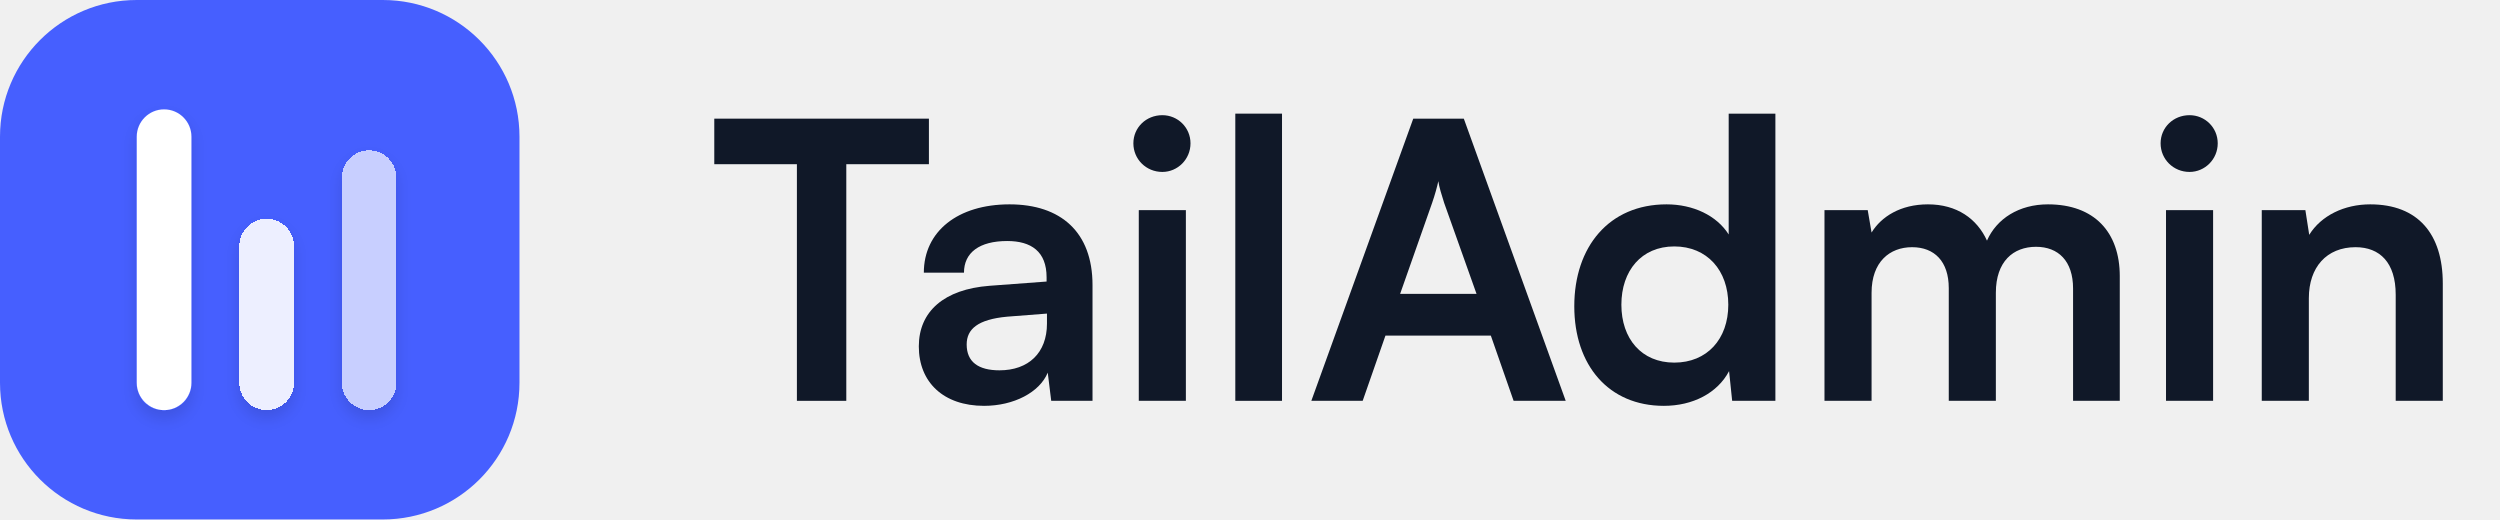
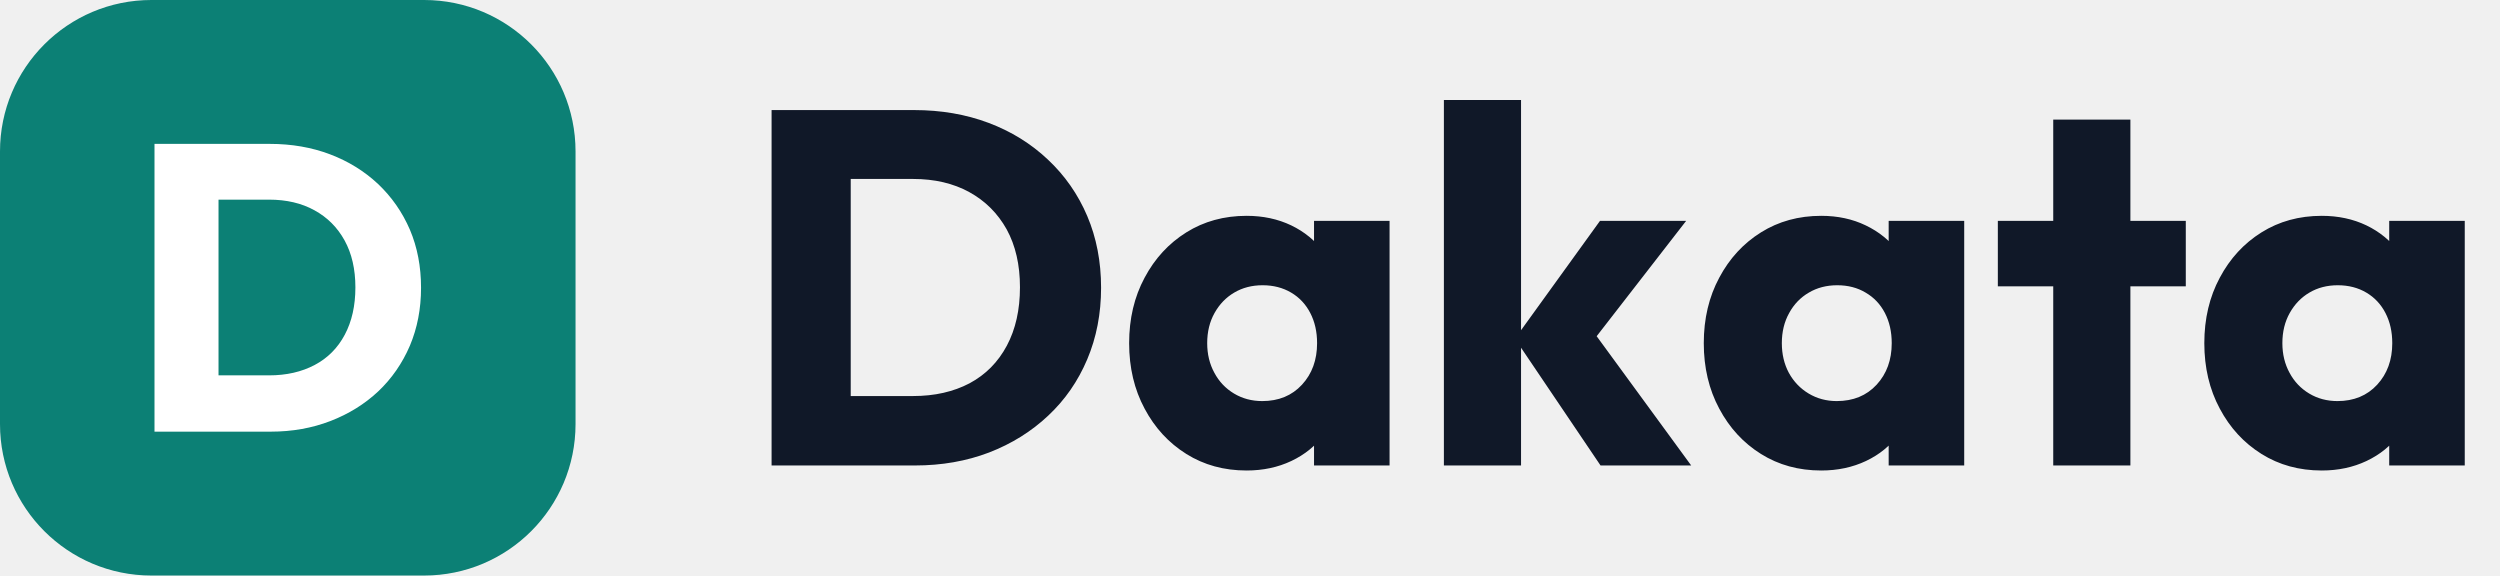
- <svg xmlns="http://www.w3.org/2000/svg" width="154" height="32" viewBox="0 0 154 32" fill="none">
-   <path d="M0 8.421C0 3.77 3.77 0 8.421 0H23.579C28.23 0 32 3.77 32 8.421V23.579C32 28.23 28.23 32 23.579 32H8.421C3.77 32 0 28.23 0 23.579V8.421Z" fill="#465FFF" />
-   <g filter="url(#filter0_d_1624_24907)">
-     <path d="M8.424 8.422C8.424 7.491 9.178 6.737 10.108 6.737V6.737C11.038 6.737 11.792 7.491 11.792 8.422V23.579C11.792 24.51 11.038 25.264 10.108 25.264V25.264C9.178 25.264 8.424 24.51 8.424 23.579V8.422Z" fill="white" />
-   </g>
-   <g filter="url(#filter1_d_1624_24907)">
-     <path d="M14.742 15.157C14.742 14.227 15.496 13.473 16.426 13.473V13.473C17.357 13.473 18.111 14.227 18.111 15.157V23.578C18.111 24.508 17.357 25.262 16.426 25.262V25.262C15.496 25.262 14.742 24.508 14.742 23.578V15.157Z" fill="white" fill-opacity="0.9" shape-rendering="crispEdges" />
-   </g>
-   <g filter="url(#filter2_d_1624_24907)">
-     <path d="M21.055 10.946C21.055 10.016 21.809 9.262 22.739 9.262V9.262C23.669 9.262 24.423 10.016 24.423 10.946V23.578C24.423 24.508 23.669 25.262 22.739 25.262V25.262C21.809 25.262 21.055 24.508 21.055 23.578V10.946Z" fill="white" fill-opacity="0.7" shape-rendering="crispEdges" />
-   </g>
-   <path d="M44 10.115H49.089V24.691H52.132V10.115H57.221V7.309H44V10.115Z" fill="#101828" />
-   <path d="M60.617 25C62.448 25 64.042 24.168 64.541 22.955L64.755 24.691H67.299V17.558C67.299 14.3 65.349 12.588 62.187 12.588C59.001 12.588 56.908 14.252 56.908 16.797H59.381C59.381 15.56 60.332 14.847 62.044 14.847C63.519 14.847 64.47 15.489 64.47 17.082V17.343L60.95 17.605C58.168 17.819 56.599 19.174 56.599 21.338C56.599 23.549 58.121 25 60.617 25ZM61.569 22.812C60.261 22.812 59.547 22.289 59.547 21.219C59.547 20.268 60.237 19.674 62.044 19.507L64.493 19.317V19.935C64.493 21.742 63.352 22.812 61.569 22.812Z" fill="#101828" />
-   <path d="M71.6 10.591C72.551 10.591 73.335 9.806 73.335 8.831C73.335 7.856 72.551 7.095 71.6 7.095C70.601 7.095 69.816 7.856 69.816 8.831C69.816 9.806 70.601 10.591 71.6 10.591ZM70.149 24.691H73.05V12.944H70.149V24.691Z" fill="#101828" />
-   <path d="M78.972 24.691V7H76.095V24.691H78.972Z" fill="#101828" />
-   <path d="M83.941 24.691L85.344 20.672H91.835L93.238 24.691H96.448L90.171 7.309H87.056L80.778 24.691H83.941ZM88.221 12.493C88.387 12.017 88.53 11.494 88.601 11.161C88.649 11.518 88.815 12.041 88.958 12.493L90.955 18.104H86.247L88.221 12.493Z" fill="#101828" />
-   <path d="M102.493 25C104.276 25 105.798 24.215 106.511 22.86L106.701 24.691H109.364V7H106.487V14.443C105.75 13.277 104.3 12.588 102.659 12.588C99.116 12.588 96.976 15.203 96.976 18.865C96.976 22.503 99.092 25 102.493 25ZM103.135 22.337C101.113 22.337 99.877 20.863 99.877 18.77C99.877 16.678 101.113 15.18 103.135 15.18C105.156 15.18 106.463 16.654 106.463 18.77C106.463 20.886 105.156 22.337 103.135 22.337Z" fill="#101828" />
-   <path d="M115.289 24.691V18.033C115.289 16.131 116.406 15.227 117.785 15.227C119.164 15.227 120.044 16.107 120.044 17.748V24.691H122.945V18.033C122.945 16.107 124.015 15.203 125.418 15.203C126.797 15.203 127.701 16.083 127.701 17.771V24.691H130.578V17.011C130.578 14.3 129.008 12.588 126.155 12.588C124.372 12.588 122.993 13.468 122.398 14.823C121.78 13.468 120.543 12.588 118.76 12.588C117.072 12.588 115.883 13.349 115.289 14.324L115.051 12.944H112.388V24.691H115.289Z" fill="#101828" />
-   <path d="M134.876 10.591C135.827 10.591 136.612 9.806 136.612 8.831C136.612 7.856 135.827 7.095 134.876 7.095C133.877 7.095 133.093 7.856 133.093 8.831C133.093 9.806 133.877 10.591 134.876 10.591ZM133.426 24.691H136.327V12.944H133.426V24.691Z" fill="#101828" />
-   <path d="M142.225 24.691V18.366C142.225 16.464 143.318 15.227 145.102 15.227C146.6 15.227 147.575 16.178 147.575 18.152V24.691H150.476V17.462C150.476 14.419 148.954 12.588 146.005 12.588C144.412 12.588 142.985 13.277 142.248 14.466L142.011 12.944H139.324V24.691H142.225Z" fill="#101828" />
-   <defs>
-     <filter id="filter0_d_1624_24907" x="7.424" y="6.237" width="5.368" height="20.526" filterUnits="userSpaceOnUse" color-interpolation-filters="sRGB">
-       <feFlood flood-opacity="0" result="BackgroundImageFix" />
-       <feColorMatrix in="SourceAlpha" type="matrix" values="0 0 0 0 0 0 0 0 0 0 0 0 0 0 0 0 0 0 127 0" result="hardAlpha" />
-       <feOffset dy="0.5" />
-       <feGaussianBlur stdDeviation="0.5" />
-       <feComposite in2="hardAlpha" operator="out" />
-       <feColorMatrix type="matrix" values="0 0 0 0 0 0 0 0 0 0 0 0 0 0 0 0 0 0 0.12 0" />
-       <feBlend mode="normal" in2="BackgroundImageFix" result="effect1_dropShadow_1624_24907" />
-       <feBlend mode="normal" in="SourceGraphic" in2="effect1_dropShadow_1624_24907" result="shape" />
-     </filter>
-     <filter id="filter1_d_1624_24907" x="13.742" y="12.973" width="5.368" height="13.79" filterUnits="userSpaceOnUse" color-interpolation-filters="sRGB">
-       <feFlood flood-opacity="0" result="BackgroundImageFix" />
-       <feColorMatrix in="SourceAlpha" type="matrix" values="0 0 0 0 0 0 0 0 0 0 0 0 0 0 0 0 0 0 127 0" result="hardAlpha" />
-       <feOffset dy="0.5" />
-       <feGaussianBlur stdDeviation="0.5" />
-       <feComposite in2="hardAlpha" operator="out" />
-       <feColorMatrix type="matrix" values="0 0 0 0 0 0 0 0 0 0 0 0 0 0 0 0 0 0 0.12 0" />
-       <feBlend mode="normal" in2="BackgroundImageFix" result="effect1_dropShadow_1624_24907" />
-       <feBlend mode="normal" in="SourceGraphic" in2="effect1_dropShadow_1624_24907" result="shape" />
-     </filter>
-     <filter id="filter2_d_1624_24907" x="20.055" y="8.762" width="5.368" height="18" filterUnits="userSpaceOnUse" color-interpolation-filters="sRGB">
-       <feFlood flood-opacity="0" result="BackgroundImageFix" />
-       <feColorMatrix in="SourceAlpha" type="matrix" values="0 0 0 0 0 0 0 0 0 0 0 0 0 0 0 0 0 0 127 0" result="hardAlpha" />
-       <feOffset dy="0.5" />
-       <feGaussianBlur stdDeviation="0.5" />
-       <feComposite in2="hardAlpha" operator="out" />
-       <feColorMatrix type="matrix" values="0 0 0 0 0 0 0 0 0 0 0 0 0 0 0 0 0 0 0.12 0" />
-       <feBlend mode="normal" in2="BackgroundImageFix" result="effect1_dropShadow_1624_24907" />
-       <feBlend mode="normal" in="SourceGraphic" in2="effect1_dropShadow_1624_24907" result="shape" />
-     </filter>
-   </defs>
+ <svg xmlns="http://www.w3.org/2000/svg" width="139" height="32" viewBox="0 0 139 32" fill="none">
+   <rect width="32" height="32" rx="8.42" fill="#0C8075" />
+   <path d="M10.99 24V20.87H14.96Q16.41 20.87 17.5 20.29Q18.58 19.72 19.17 18.61Q19.76 17.5 19.76 15.98Q19.76 14.46 19.16 13.37Q18.56 12.28 17.48 11.69Q16.41 11.1 14.96 11.1H10.88V8H15Q16.82 8 18.35 8.58Q19.88 9.16 21.02 10.23Q22.16 11.31 22.79 12.77Q23.41 14.23 23.41 16Q23.41 17.75 22.79 19.22Q22.16 20.69 21.03 21.76Q19.9 22.82 18.37 23.41Q16.84 24 15.05 24ZM8.59 24V8H12.15V24Z" fill="white" />
+   <path d="M45.87 25.88V22.02H50.77Q52.56 22.02 53.91 21.31Q55.25 20.59 55.98 19.22Q56.71 17.85 56.71 15.97Q56.71 14.1 55.97 12.75Q55.22 11.41 53.89 10.68Q52.56 9.95 50.77 9.95H45.73V6.12H50.83Q53.07 6.12 54.96 6.83Q56.85 7.54 58.26 8.87Q59.68 10.2 60.45 12.01Q61.22 13.82 61.22 16Q61.22 18.16 60.45 19.98Q59.68 21.8 58.28 23.11Q56.88 24.43 54.99 25.16Q53.1 25.88 50.88 25.88ZM42.9 25.88V6.12H47.3V25.88Z M69.31 26.16Q67.43 26.16 65.96 25.24Q64.49 24.32 63.64 22.72Q62.78 21.12 62.78 19.08Q62.78 17.04 63.64 15.44Q64.49 13.84 65.96 12.92Q67.43 12 69.31 12Q70.68 12 71.79 12.53Q72.89 13.06 73.59 14Q74.29 14.94 74.38 16.14V22.02Q74.29 23.22 73.61 24.16Q72.92 25.1 71.8 25.63Q70.68 26.16 69.31 26.16ZM70.18 22.3Q71.55 22.3 72.39 21.39Q73.23 20.48 73.23 19.08Q73.23 18.13 72.85 17.4Q72.47 16.67 71.79 16.27Q71.1 15.86 70.2 15.86Q69.31 15.86 68.62 16.27Q67.94 16.67 67.53 17.4Q67.12 18.13 67.12 19.08Q67.12 20 67.52 20.73Q67.91 21.46 68.61 21.88Q69.31 22.3 70.18 22.3ZM73.06 25.88V22.22L73.7 18.91L73.06 15.61V12.28H77.26V25.88Z M88.99 25.88 84.23 18.83 88.96 12.28H93.75L88.04 19.64L88.18 17.88L94.03 25.88ZM80.28 25.88V5.56H84.57V25.88Z M101.26 26.16Q99.38 26.16 97.91 25.24Q96.44 24.32 95.59 22.72Q94.73 21.12 94.73 19.08Q94.73 17.04 95.59 15.44Q96.44 13.84 97.91 12.92Q99.38 12 101.26 12Q102.63 12 103.73 12.53Q104.84 13.06 105.54 14Q106.24 14.94 106.32 16.14V22.02Q106.24 23.22 105.55 24.16Q104.87 25.1 103.75 25.63Q102.63 26.16 101.26 26.16ZM102.12 22.3Q103.5 22.3 104.34 21.39Q105.18 20.48 105.18 19.08Q105.18 18.13 104.8 17.4Q104.42 16.67 103.73 16.27Q103.05 15.86 102.15 15.86Q101.26 15.86 100.57 16.27Q99.88 16.67 99.48 17.4Q99.07 18.13 99.07 19.08Q99.07 20 99.46 20.73Q99.86 21.46 100.56 21.88Q101.26 22.3 102.12 22.3ZM105.01 25.88V22.22L105.65 18.91L105.01 15.61V12.28H109.21V25.88Z M114.16 25.88V6.65H118.45V25.88ZM111.08 15.92V12.28H121.53V15.92Z M129.09 26.16Q127.21 26.16 125.74 25.24Q124.27 24.32 123.42 22.72Q122.56 21.12 122.56 19.08Q122.56 17.04 123.42 15.44Q124.27 13.84 125.74 12.92Q127.21 12 129.09 12Q130.46 12 131.57 12.53Q132.67 13.06 133.37 14Q134.07 14.94 134.16 16.14V22.02Q134.07 23.22 133.39 24.16Q132.7 25.1 131.58 25.63Q130.46 26.16 129.09 26.16ZM129.96 22.3Q131.33 22.3 132.17 21.39Q133.01 20.48 133.01 19.08Q133.01 18.13 132.63 17.4Q132.25 16.67 131.57 16.27Q130.88 15.86 129.98 15.86Q129.09 15.86 128.4 16.27Q127.72 16.67 127.31 17.4Q126.9 18.13 126.9 19.08Q126.9 20 127.3 20.73Q127.69 21.46 128.39 21.88Q129.09 22.3 129.96 22.3ZM132.84 25.88V22.22L133.48 18.91L132.84 15.61V12.28H137.04V25.88Z" fill="#101828" />
</svg>
